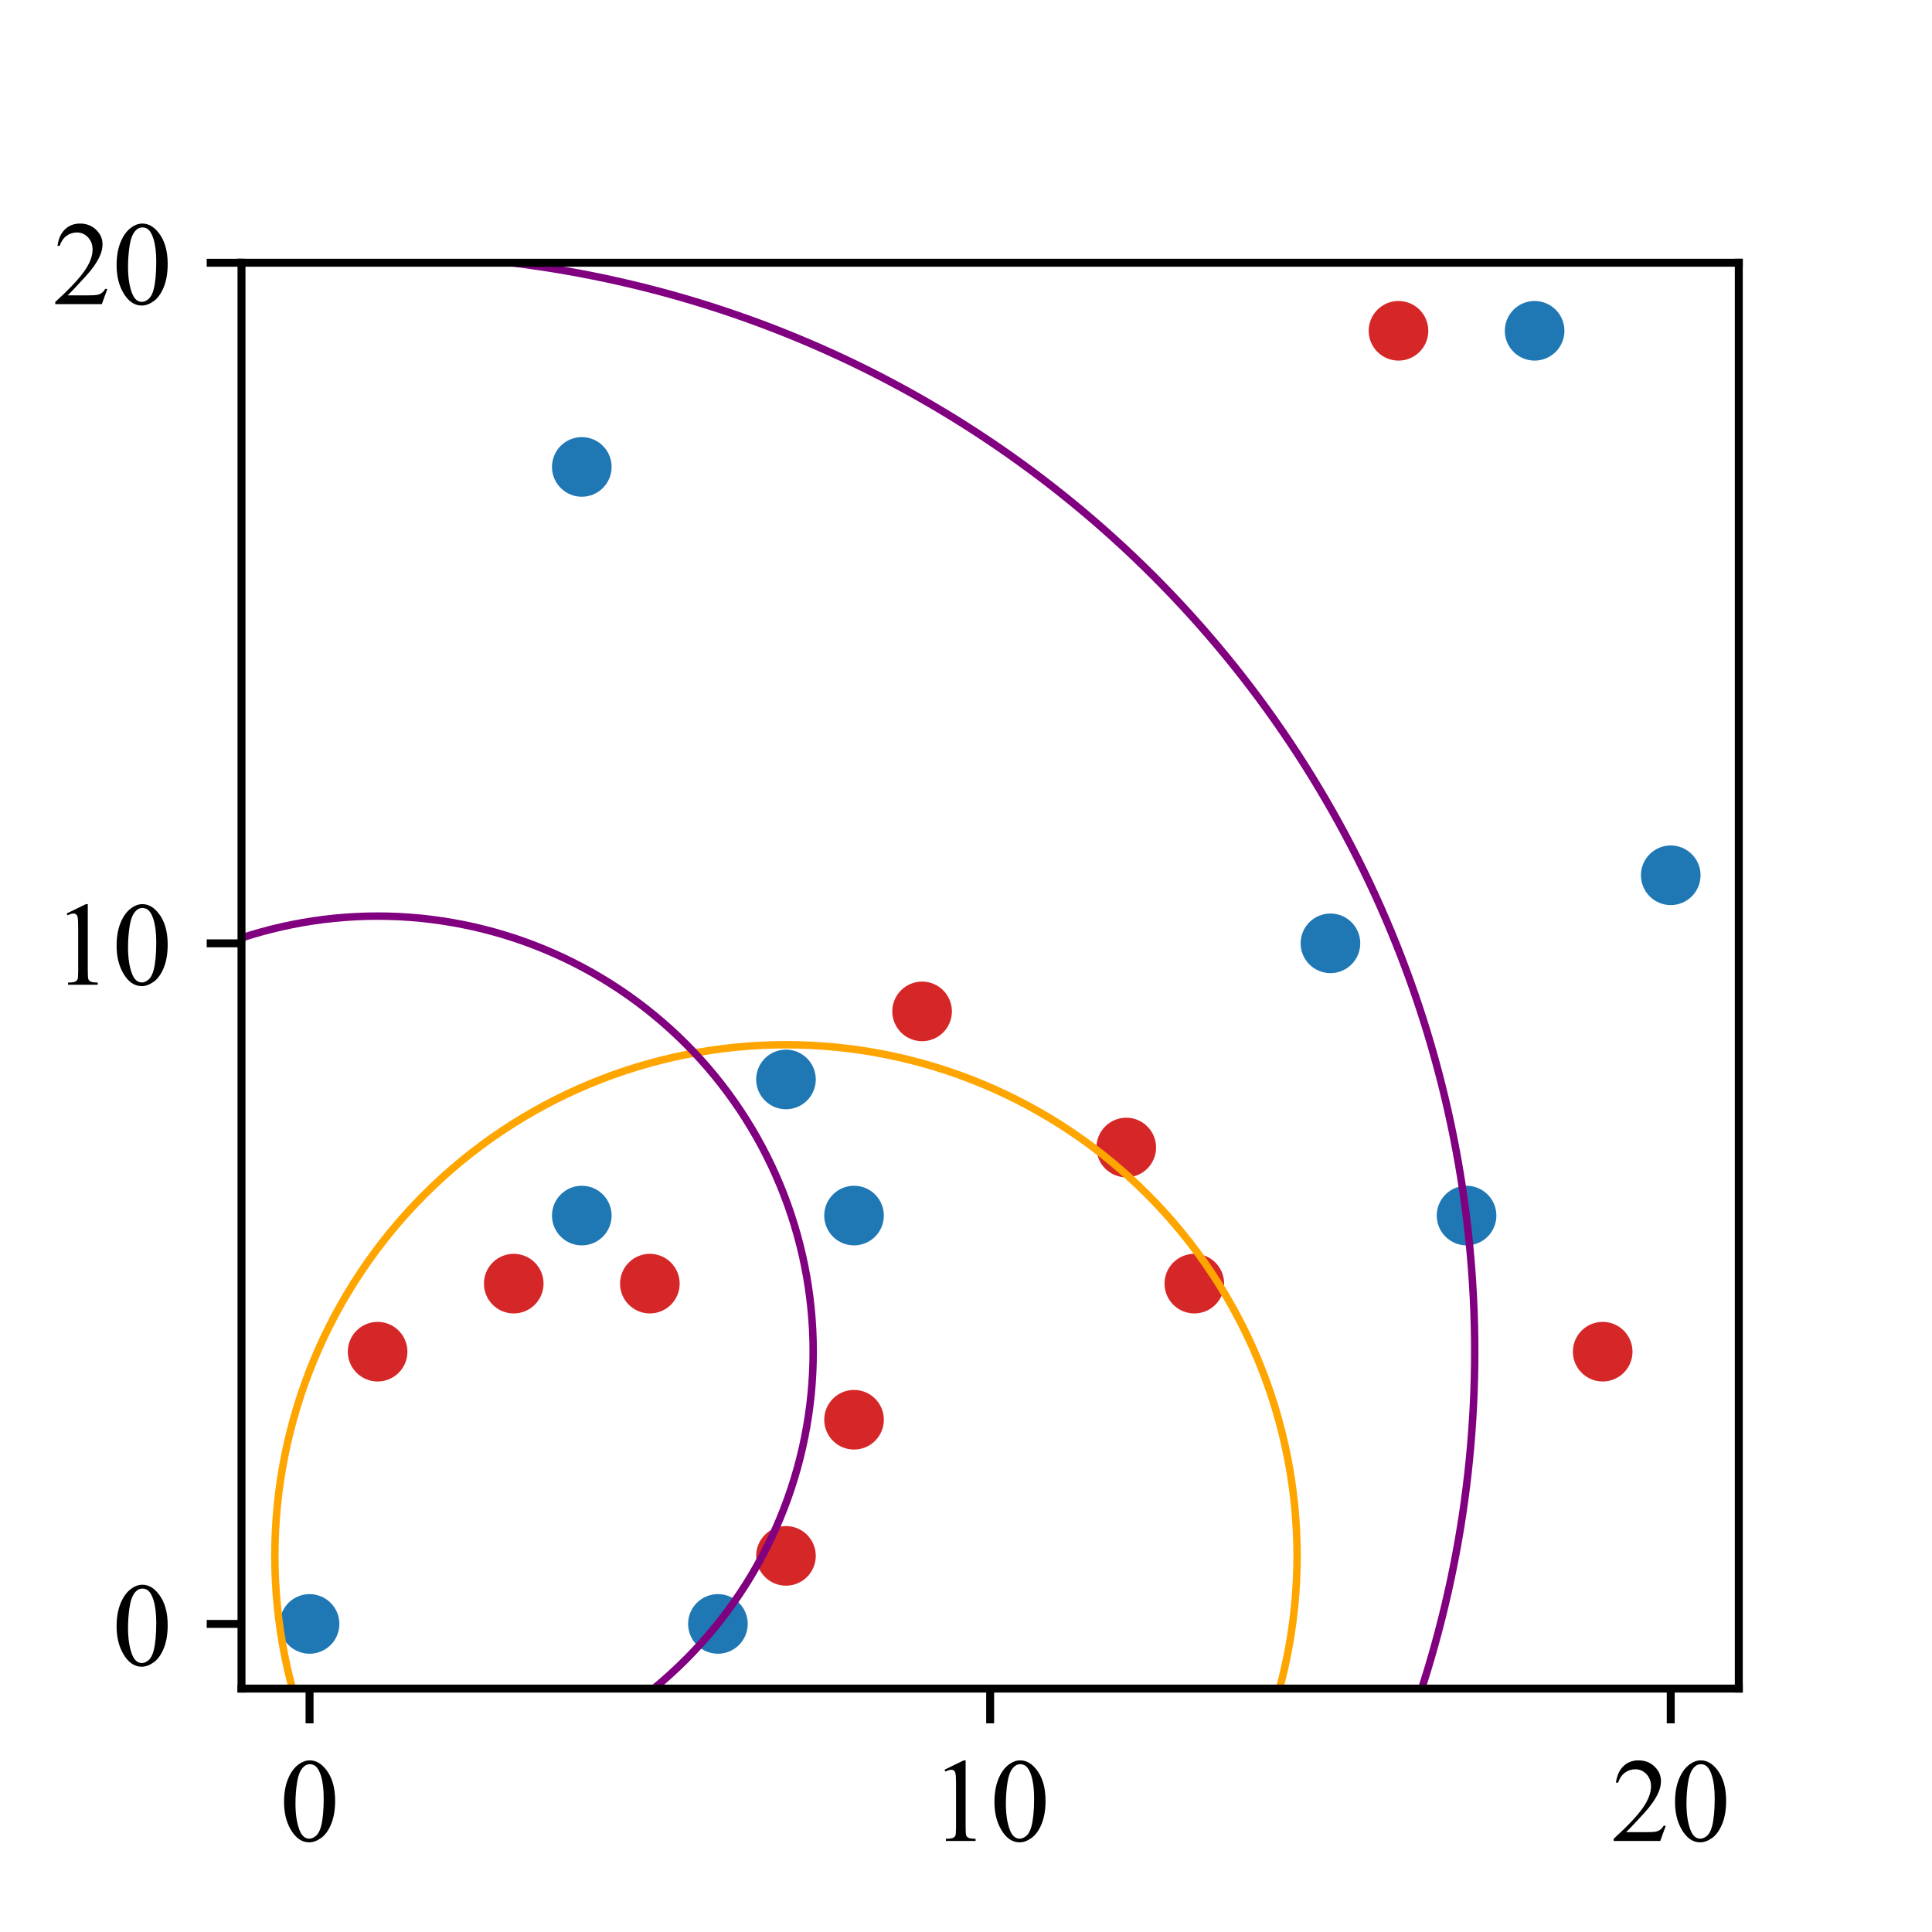
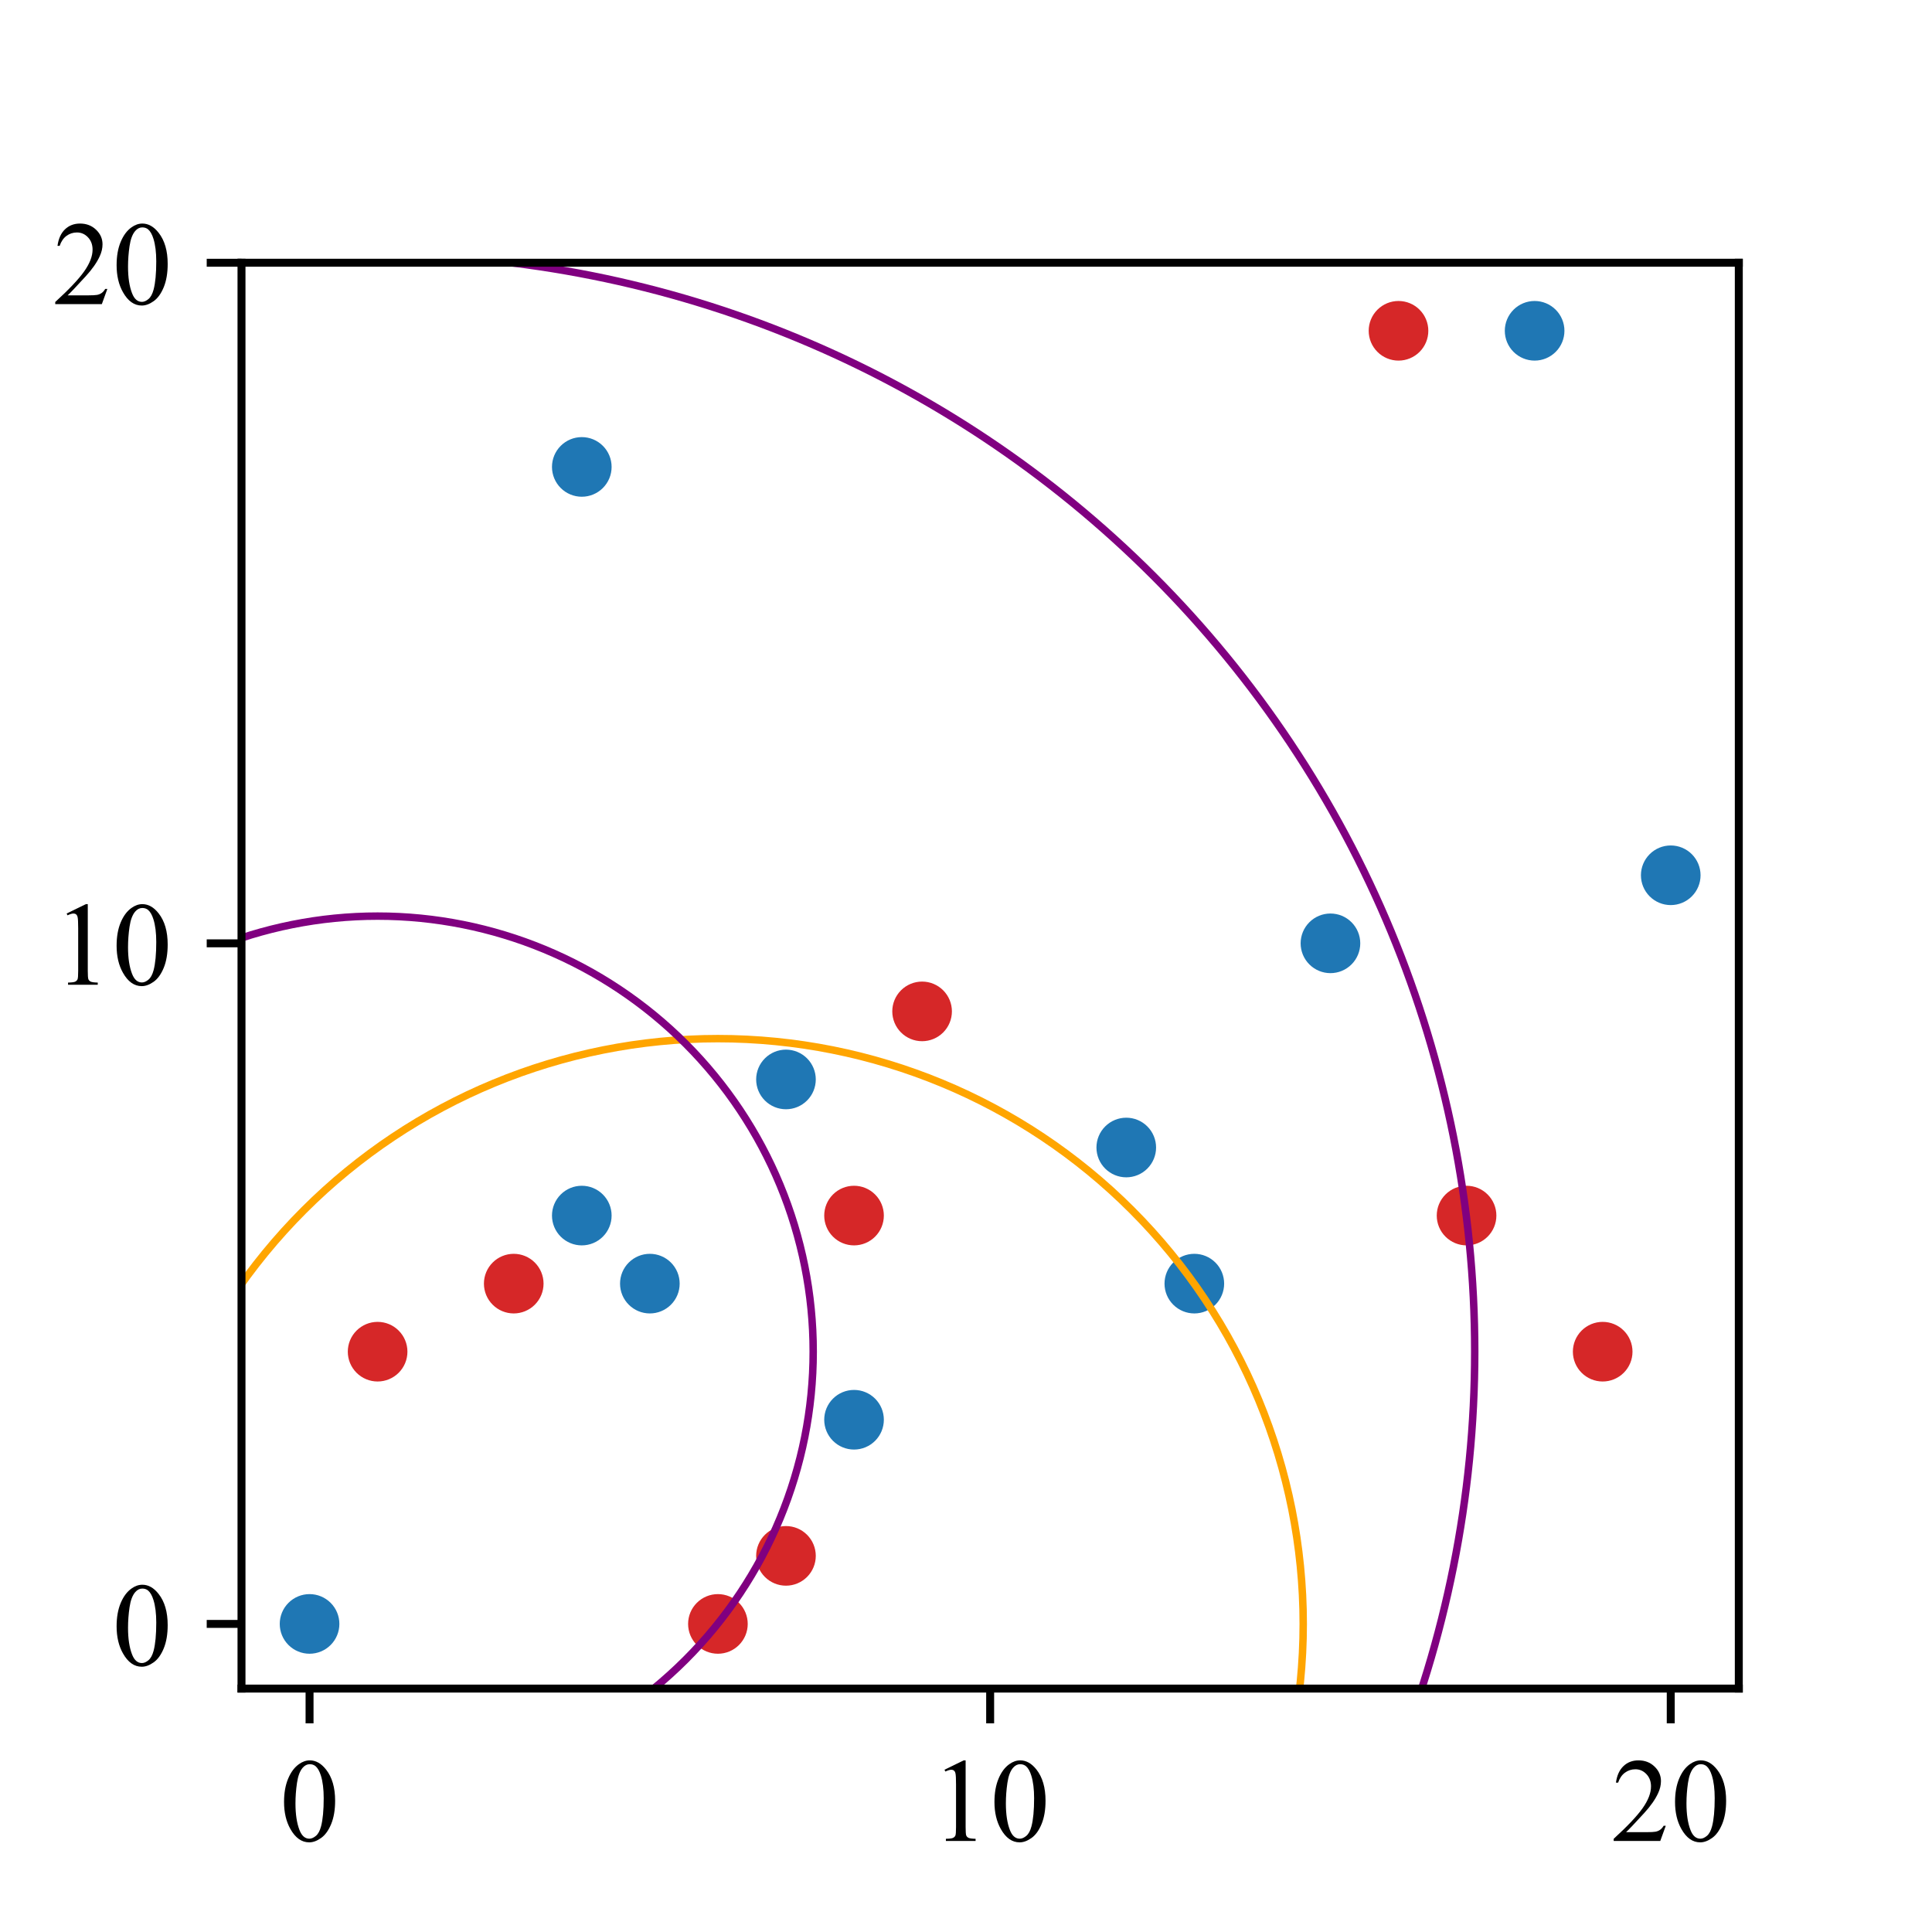
<svg xmlns="http://www.w3.org/2000/svg" xmlns:xlink="http://www.w3.org/1999/xlink" width="194.4pt" height="194.4pt" viewBox="0 0 194.4 194.4" version="1.1">
  <defs>
    <style type="text/css">*{stroke-linejoin: round; stroke-linecap: butt}</style>
  </defs>
  <g id="figure_1">
    <g id="patch_1">
      <path d="M 0 194.4  L 194.4 194.4  L 194.4 0  L 0 0  z " style="fill: #ffffff" />
    </g>
    <g id="axes_1">
      <g id="patch_2">
        <path d="M 24.3 169.907  L 174.96 169.907  L 174.96 26.437  L 24.3 26.437  z " style="fill: #ffffff" />
      </g>
      <g id="PathCollection_1">
        <defs>
-           <path id="C0_0_8a80990e4f" d="M 0 3  C 0.796 3 1.559 2.684 2.121 2.121  C 2.684 1.559 3 0.796 3 -0  C 3 -0.796 2.684 -1.559 2.121 -2.121  C 1.559 -2.684 0.796 -3 0 -3  C -0.796 -3 -1.559 -2.684 -2.121 -2.121  C -2.684 -1.559 -3 -0.796 -3 0  C -3 0.796 -2.684 1.559 -2.121 2.121  C -1.559 2.684 -0.796 3 0 3  z " />
+           <path id="C0_0_3b6fdc396b" d="M 0 3  C 0.796 3 1.559 2.684 2.121 2.121  C 2.684 1.559 3 0.796 3 -0  C 3 -0.796 2.684 -1.559 2.121 -2.121  C 1.559 -2.684 0.796 -3 0 -3  C -0.796 -3 -1.559 -2.684 -2.121 -2.121  C -2.684 -1.559 -3 -0.796 -3 0  C -3 0.796 -2.684 1.559 -2.121 2.121  C -1.559 2.684 -0.796 3 0 3  z " />
        </defs>
-         <g clip-path="url(#pb9f7e3d006)">
-           <use xlink:href="#C0_0_8a80990e4f" x="120.175" y="129.16" style="fill: #d62728" />
-         </g>
-         <g clip-path="url(#pb9f7e3d006)">
-           <use xlink:href="#C0_0_8a80990e4f" x="161.264" y="136.008" style="fill: #d62728" />
-         </g>
-         <g clip-path="url(#pb9f7e3d006)">
-           <use xlink:href="#C0_0_8a80990e4f" x="72.237" y="163.401" style="fill: #1f77b4" />
-         </g>
-         <g clip-path="url(#pb9f7e3d006)">
-           <use xlink:href="#C0_0_8a80990e4f" x="113.326" y="115.464" style="fill: #d62728" />
-         </g>
-         <g clip-path="url(#pb9f7e3d006)">
-           <use xlink:href="#C0_0_8a80990e4f" x="147.567" y="122.312" style="fill: #1f77b4" />
-         </g>
-         <g clip-path="url(#pb9f7e3d006)">
-           <use xlink:href="#C0_0_8a80990e4f" x="133.871" y="94.919" style="fill: #1f77b4" />
-         </g>
-         <g clip-path="url(#pb9f7e3d006)">
-           <use xlink:href="#C0_0_8a80990e4f" x="140.719" y="33.285" style="fill: #d62728" />
-         </g>
-         <g clip-path="url(#pb9f7e3d006)">
-           <use xlink:href="#C0_0_8a80990e4f" x="58.541" y="46.982" style="fill: #1f77b4" />
-         </g>
-         <g clip-path="url(#pb9f7e3d006)">
-           <use xlink:href="#C0_0_8a80990e4f" x="79.085" y="156.553" style="fill: #d62728" />
-         </g>
-         <g clip-path="url(#pb9f7e3d006)">
-           <use xlink:href="#C0_0_8a80990e4f" x="168.112" y="88.071" style="fill: #1f77b4" />
-         </g>
-         <g clip-path="url(#pb9f7e3d006)">
-           <use xlink:href="#C0_0_8a80990e4f" x="85.934" y="142.856" style="fill: #d62728" />
-         </g>
-         <g clip-path="url(#pb9f7e3d006)">
-           <use xlink:href="#C0_0_8a80990e4f" x="92.782" y="101.767" style="fill: #d62728" />
-         </g>
-         <g clip-path="url(#pb9f7e3d006)">
-           <use xlink:href="#C0_0_8a80990e4f" x="51.693" y="129.16" style="fill: #d62728" />
-         </g>
-         <g clip-path="url(#pb9f7e3d006)">
-           <use xlink:href="#C0_0_8a80990e4f" x="154.415" y="33.285" style="fill: #1f77b4" />
-         </g>
-         <g clip-path="url(#pb9f7e3d006)">
-           <use xlink:href="#C0_0_8a80990e4f" x="37.996" y="136.008" style="fill: #d62728" />
-         </g>
-         <g clip-path="url(#pb9f7e3d006)">
-           <use xlink:href="#C0_0_8a80990e4f" x="79.085" y="108.615" style="fill: #1f77b4" />
-         </g>
-         <g clip-path="url(#pb9f7e3d006)">
-           <use xlink:href="#C0_0_8a80990e4f" x="85.934" y="122.312" style="fill: #1f77b4" />
-         </g>
-         <g clip-path="url(#pb9f7e3d006)">
-           <use xlink:href="#C0_0_8a80990e4f" x="65.389" y="129.16" style="fill: #d62728" />
-         </g>
-         <g clip-path="url(#pb9f7e3d006)">
-           <use xlink:href="#C0_0_8a80990e4f" x="31.148" y="163.401" style="fill: #1f77b4" />
-         </g>
-         <g clip-path="url(#pb9f7e3d006)">
-           <use xlink:href="#C0_0_8a80990e4f" x="58.541" y="122.312" style="fill: #1f77b4" />
+         <g clip-path="url(#p606fea6dac)">
+           <use xlink:href="#C0_0_3b6fdc396b" x="120.175" y="129.16" style="fill: #1f77b4" />
+         </g>
+         <g clip-path="url(#p606fea6dac)">
+           <use xlink:href="#C0_0_3b6fdc396b" x="161.264" y="136.008" style="fill: #d62728" />
+         </g>
+         <g clip-path="url(#p606fea6dac)">
+           <use xlink:href="#C0_0_3b6fdc396b" x="72.237" y="163.401" style="fill: #d62728" />
+         </g>
+         <g clip-path="url(#p606fea6dac)">
+           <use xlink:href="#C0_0_3b6fdc396b" x="113.326" y="115.464" style="fill: #1f77b4" />
+         </g>
+         <g clip-path="url(#p606fea6dac)">
+           <use xlink:href="#C0_0_3b6fdc396b" x="147.567" y="122.312" style="fill: #d62728" />
+         </g>
+         <g clip-path="url(#p606fea6dac)">
+           <use xlink:href="#C0_0_3b6fdc396b" x="133.871" y="94.919" style="fill: #1f77b4" />
+         </g>
+         <g clip-path="url(#p606fea6dac)">
+           <use xlink:href="#C0_0_3b6fdc396b" x="140.719" y="33.285" style="fill: #d62728" />
+         </g>
+         <g clip-path="url(#p606fea6dac)">
+           <use xlink:href="#C0_0_3b6fdc396b" x="58.541" y="46.982" style="fill: #1f77b4" />
+         </g>
+         <g clip-path="url(#p606fea6dac)">
+           <use xlink:href="#C0_0_3b6fdc396b" x="79.085" y="156.553" style="fill: #d62728" />
+         </g>
+         <g clip-path="url(#p606fea6dac)">
+           <use xlink:href="#C0_0_3b6fdc396b" x="168.112" y="88.071" style="fill: #1f77b4" />
+         </g>
+         <g clip-path="url(#p606fea6dac)">
+           <use xlink:href="#C0_0_3b6fdc396b" x="85.934" y="142.856" style="fill: #1f77b4" />
+         </g>
+         <g clip-path="url(#p606fea6dac)">
+           <use xlink:href="#C0_0_3b6fdc396b" x="92.782" y="101.767" style="fill: #d62728" />
+         </g>
+         <g clip-path="url(#p606fea6dac)">
+           <use xlink:href="#C0_0_3b6fdc396b" x="51.693" y="129.16" style="fill: #d62728" />
+         </g>
+         <g clip-path="url(#p606fea6dac)">
+           <use xlink:href="#C0_0_3b6fdc396b" x="154.415" y="33.285" style="fill: #1f77b4" />
+         </g>
+         <g clip-path="url(#p606fea6dac)">
+           <use xlink:href="#C0_0_3b6fdc396b" x="37.996" y="136.008" style="fill: #d62728" />
+         </g>
+         <g clip-path="url(#p606fea6dac)">
+           <use xlink:href="#C0_0_3b6fdc396b" x="79.085" y="108.615" style="fill: #1f77b4" />
+         </g>
+         <g clip-path="url(#p606fea6dac)">
+           <use xlink:href="#C0_0_3b6fdc396b" x="85.934" y="122.312" style="fill: #d62728" />
+         </g>
+         <g clip-path="url(#p606fea6dac)">
+           <use xlink:href="#C0_0_3b6fdc396b" x="65.389" y="129.16" style="fill: #1f77b4" />
+         </g>
+         <g clip-path="url(#p606fea6dac)">
+           <use xlink:href="#C0_0_3b6fdc396b" x="31.148" y="163.401" style="fill: #1f77b4" />
+         </g>
+         <g clip-path="url(#p606fea6dac)">
+           <use xlink:href="#C0_0_3b6fdc396b" x="58.541" y="122.312" style="fill: #1f77b4" />
        </g>
      </g>
      <g id="PathCollection_2" />
      <g id="PathCollection_3" />
      <g id="patch_3">
-         <path d="M 79.085 207.983  C 92.725 207.983 105.807 202.564 115.452 192.919  C 125.096 183.275 130.515 170.192 130.515 156.553  C 130.515 142.913 125.096 129.831 115.452 120.186  C 105.807 110.542 92.725 105.123 79.085 105.123  C 65.446 105.123 52.364 110.542 42.719 120.186  C 33.075 129.831 27.656 142.913 27.656 156.553  C 27.656 170.192 33.075 183.275 42.719 192.919  C 52.364 202.564 65.446 207.983 79.085 207.983  " clip-path="url(#pb9f7e3d006)" style="fill: none; stroke: #ffa500; stroke-width: 0.75; stroke-linejoin: miter" />
+         <path d="M 72.237 222.295  C 87.856 222.295 102.838 216.09 113.882 205.046  C 124.926 194.001 131.132 179.02 131.132 163.401  C 131.132 147.782 124.926 132.801 113.882 121.756  C 102.838 110.712 87.856 104.507 72.237 104.507  C 56.618 104.507 41.637 110.712 30.593 121.756  C 19.548 132.801 13.343 147.782 13.343 163.401  C 13.343 179.02 19.548 194.001 30.593 205.046  C 41.637 216.09 56.618 222.295 72.237 222.295  " clip-path="url(#p606fea6dac)" style="fill: none; stroke: #ffa500; stroke-width: 0.75; stroke-linejoin: miter" />
      </g>
      <g id="patch_4">
-         <path d="M 37.996 179.837  C 49.62 179.837 60.769 175.219 68.988 167  C 77.207 158.781 81.825 147.632 81.825 136.008  C 81.825 124.385 77.207 113.236 68.988 105.017  C 60.769 96.798 49.62 92.18 37.996 92.18  C 26.373 92.18 15.224 96.798 7.005 105.017  C -1.214 113.236 -5.832 124.385 -5.832 136.008  C -5.832 147.632 -1.214 158.781 7.005 167  C 15.224 175.219 26.373 179.837 37.996 179.837  L 37.996 179.837  z " clip-path="url(#pb9f7e3d006)" style="fill: none; stroke: #800080; stroke-width: 0.75; stroke-linejoin: miter" />
+         <path d="M 37.996 179.837  C 49.62 179.837 60.769 175.219 68.988 167  C 77.207 158.781 81.825 147.632 81.825 136.008  C 81.825 124.385 77.207 113.236 68.988 105.017  C 60.769 96.798 49.62 92.18 37.996 92.18  C 26.373 92.18 15.224 96.798 7.005 105.017  C -1.214 113.236 -5.832 124.385 -5.832 136.008  C -5.832 147.632 -1.214 158.781 7.005 167  C 15.224 175.219 26.373 179.837 37.996 179.837  L 37.996 179.837  z " clip-path="url(#p606fea6dac)" style="fill: none; stroke: #800080; stroke-width: 0.75; stroke-linejoin: miter" />
      </g>
      <g id="patch_5">
-         <path d="M 37.996 246.401  C 67.273 246.401 95.354 234.769 116.056 214.068  C 136.757 193.366 148.389 165.285 148.389 136.008  C 148.389 106.732 136.757 78.65 116.056 57.949  C 95.354 37.247 67.273 25.616 37.996 25.616  C 8.72 25.616 -19.361 37.247 -40.063 57.949  C -60.765 78.65 -72.396 106.732 -72.396 136.008  C -72.396 165.285 -60.765 193.366 -40.063 214.068  C -19.361 234.769 8.72 246.401 37.996 246.401  " clip-path="url(#pb9f7e3d006)" style="fill: none; stroke: #800080; stroke-width: 0.75; stroke-linejoin: miter" />
+         <path d="M 37.996 246.401  C 67.273 246.401 95.354 234.769 116.056 214.068  C 136.757 193.366 148.389 165.285 148.389 136.008  C 148.389 106.732 136.757 78.65 116.056 57.949  C 95.354 37.247 67.273 25.616 37.996 25.616  C 8.72 25.616 -19.361 37.247 -40.063 57.949  C -60.765 78.65 -72.396 106.732 -72.396 136.008  C -72.396 165.285 -60.765 193.366 -40.063 214.068  C -19.361 234.769 8.72 246.401 37.996 246.401  " clip-path="url(#p606fea6dac)" style="fill: none; stroke: #800080; stroke-width: 0.75; stroke-linejoin: miter" />
      </g>
      <g id="matplotlib.axis_1">
        <g id="xtick_1">
          <g id="line2d_1">
            <defs>
-               <path id="ma9d8340697" d="M 0 0  L 0 3.5  " style="stroke: #000000; stroke-width: 0.8" />
+               <path id="m07d6d0515f" d="M 0 0  L 0 3.5  " style="stroke: #000000; stroke-width: 0.8" />
            </defs>
            <g>
-               <use xlink:href="#ma9d8340697" x="31.148" y="169.907" style="stroke: #000000; stroke-width: 0.8" />
+               <use xlink:href="#m07d6d0515f" x="31.148" y="169.907" style="stroke: #000000; stroke-width: 0.8" />
            </g>
          </g>
          <g id="text_1">
            <g transform="translate(28.14818 185.2392) scale(0.12 -0.12)">
              <defs>
                <path id="TimesNewRomanPSMT-30" d="M 231 2094  Q 231 2819 450 3342  Q 669 3866 1031 4122  Q 1313 4325 1613 4325  Q 2100 4325 2488 3828  Q 2972 3213 2972 2159  Q 2972 1422 2759 906  Q 2547 391 2217 158  Q 1888 -75 1581 -75  Q 975 -75 572 641  Q 231 1244 231 2094  z M 844 2016  Q 844 1141 1059 588  Q 1238 122 1591 122  Q 1759 122 1940 273  Q 2122 425 2216 781  Q 2359 1319 2359 2297  Q 2359 3022 2209 3506  Q 2097 3866 1919 4016  Q 1791 4119 1609 4119  Q 1397 4119 1231 3928  Q 1006 3669 925 3112  Q 844 2556 844 2016  z " transform="scale(0.015625)" />
              </defs>
              <use xlink:href="#TimesNewRomanPSMT-30" />
            </g>
          </g>
        </g>
        <g id="xtick_2">
          <g id="line2d_2">
            <g>
-               <use xlink:href="#ma9d8340697" x="99.63" y="169.907" style="stroke: #000000; stroke-width: 0.8" />
+               <use xlink:href="#m07d6d0515f" x="99.63" y="169.907" style="stroke: #000000; stroke-width: 0.8" />
            </g>
          </g>
          <g id="text_2">
            <g transform="translate(93.63 185.2392) scale(0.12 -0.12)">
              <defs>
                <path id="TimesNewRomanPSMT-31" d="M 750 3822  L 1781 4325  L 1884 4325  L 1884 747  Q 1884 391 1914 303  Q 1944 216 2037 169  Q 2131 122 2419 116  L 2419 0  L 825 0  L 825 116  Q 1125 122 1212 167  Q 1300 213 1334 289  Q 1369 366 1369 747  L 1369 3034  Q 1369 3497 1338 3628  Q 1316 3728 1258 3775  Q 1200 3822 1119 3822  Q 1003 3822 797 3725  L 750 3822  z " transform="scale(0.015625)" />
              </defs>
              <use xlink:href="#TimesNewRomanPSMT-31" />
              <use xlink:href="#TimesNewRomanPSMT-30" x="50" />
            </g>
          </g>
        </g>
        <g id="xtick_3">
          <g id="line2d_3">
            <g>
-               <use xlink:href="#ma9d8340697" x="168.112" y="169.907" style="stroke: #000000; stroke-width: 0.8" />
+               <use xlink:href="#m07d6d0515f" x="168.112" y="169.907" style="stroke: #000000; stroke-width: 0.8" />
            </g>
          </g>
          <g id="text_3">
            <g transform="translate(162.1118 185.2392) scale(0.12 -0.12)">
              <defs>
                <path id="TimesNewRomanPSMT-32" d="M 2934 816  L 2638 0  L 138 0  L 138 116  Q 1241 1122 1691 1759  Q 2141 2397 2141 2925  Q 2141 3328 1894 3587  Q 1647 3847 1303 3847  Q 991 3847 742 3664  Q 494 3481 375 3128  L 259 3128  Q 338 3706 661 4015  Q 984 4325 1469 4325  Q 1984 4325 2329 3994  Q 2675 3663 2675 3213  Q 2675 2891 2525 2569  Q 2294 2063 1775 1497  Q 997 647 803 472  L 1909 472  Q 2247 472 2383 497  Q 2519 522 2628 598  Q 2738 675 2819 816  L 2934 816  z " transform="scale(0.015625)" />
              </defs>
              <use xlink:href="#TimesNewRomanPSMT-32" />
              <use xlink:href="#TimesNewRomanPSMT-30" x="50" />
            </g>
          </g>
        </g>
      </g>
      <g id="matplotlib.axis_2">
        <g id="ytick_1">
          <g id="line2d_4">
            <defs>
-               <path id="md3615dcfe8" d="M 0 0  L -3.5 0  " style="stroke: #000000; stroke-width: 0.8" />
+               <path id="mf9dbcd813f" d="M 0 0  L -3.5 0  " style="stroke: #000000; stroke-width: 0.8" />
            </defs>
            <g>
-               <use xlink:href="#md3615dcfe8" x="24.3" y="163.401" style="stroke: #000000; stroke-width: 0.8" />
+               <use xlink:href="#mf9dbcd813f" x="24.3" y="163.401" style="stroke: #000000; stroke-width: 0.8" />
            </g>
          </g>
          <g id="text_4">
            <g transform="translate(11.3 167.5672) scale(0.12 -0.12)">
              <use xlink:href="#TimesNewRomanPSMT-30" />
            </g>
          </g>
        </g>
        <g id="ytick_2">
          <g id="line2d_5">
            <g>
-               <use xlink:href="#md3615dcfe8" x="24.3" y="94.919" style="stroke: #000000; stroke-width: 0.8" />
+               <use xlink:href="#mf9dbcd813f" x="24.3" y="94.919" style="stroke: #000000; stroke-width: 0.8" />
            </g>
          </g>
          <g id="text_5">
            <g transform="translate(5.3 99.08536) scale(0.12 -0.12)">
              <use xlink:href="#TimesNewRomanPSMT-31" />
              <use xlink:href="#TimesNewRomanPSMT-30" x="50" />
            </g>
          </g>
        </g>
        <g id="ytick_3">
          <g id="line2d_6">
            <g>
-               <use xlink:href="#md3615dcfe8" x="24.3" y="26.437" style="stroke: #000000; stroke-width: 0.8" />
+               <use xlink:href="#mf9dbcd813f" x="24.3" y="26.437" style="stroke: #000000; stroke-width: 0.8" />
            </g>
          </g>
          <g id="text_6">
            <g transform="translate(5.3 30.60355) scale(0.12 -0.12)">
              <use xlink:href="#TimesNewRomanPSMT-32" />
              <use xlink:href="#TimesNewRomanPSMT-30" x="50" />
            </g>
          </g>
        </g>
      </g>
      <g id="patch_6">
        <path d="M 24.3 169.907  L 24.3 26.437  " style="fill: none; stroke: #000000; stroke-width: 0.8; stroke-linejoin: miter; stroke-linecap: square" />
      </g>
      <g id="patch_7">
        <path d="M 174.96 169.907  L 174.96 26.437  " style="fill: none; stroke: #000000; stroke-width: 0.8; stroke-linejoin: miter; stroke-linecap: square" />
      </g>
      <g id="patch_8">
        <path d="M 24.3 169.907  L 174.96 169.907  " style="fill: none; stroke: #000000; stroke-width: 0.8; stroke-linejoin: miter; stroke-linecap: square" />
      </g>
      <g id="patch_9">
        <path d="M 24.3 26.437  L 174.96 26.437  " style="fill: none; stroke: #000000; stroke-width: 0.8; stroke-linejoin: miter; stroke-linecap: square" />
      </g>
    </g>
  </g>
  <defs>
-     <clipPath id="pb9f7e3d006">
+     <clipPath id="p606fea6dac">
      <rect x="24.3" y="26.437" width="150.66" height="143.469" />
    </clipPath>
  </defs>
</svg>
